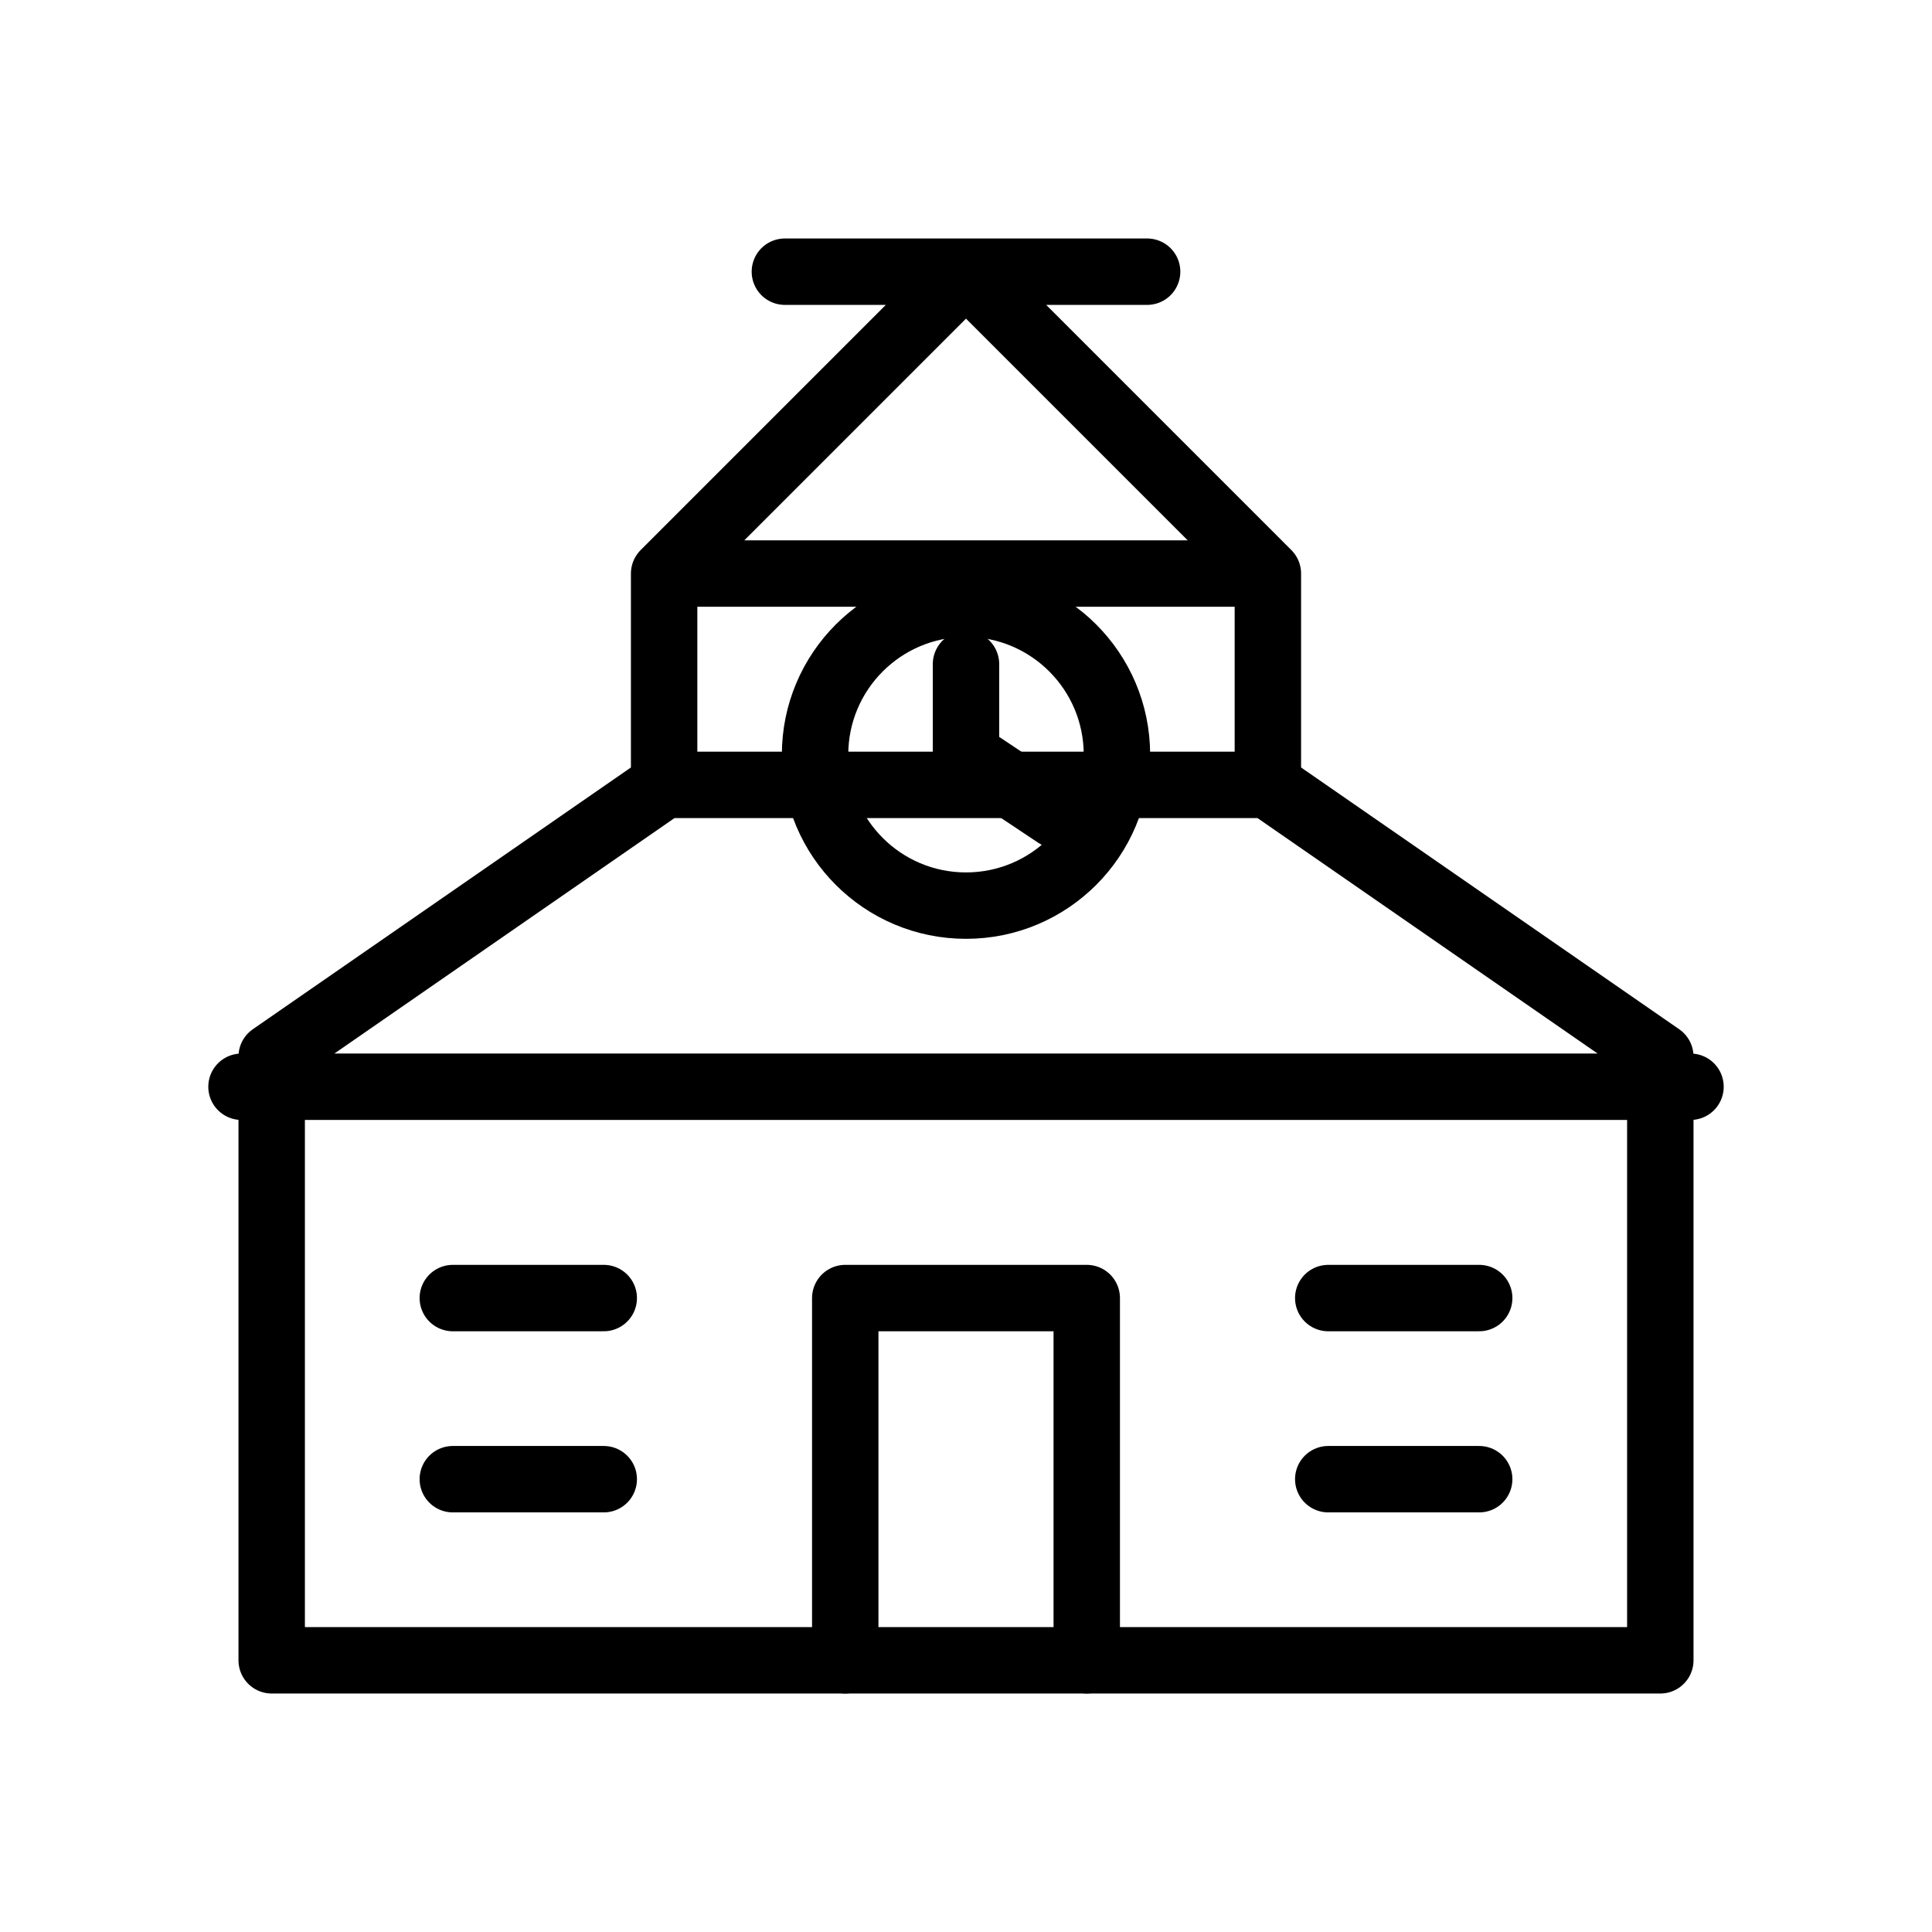
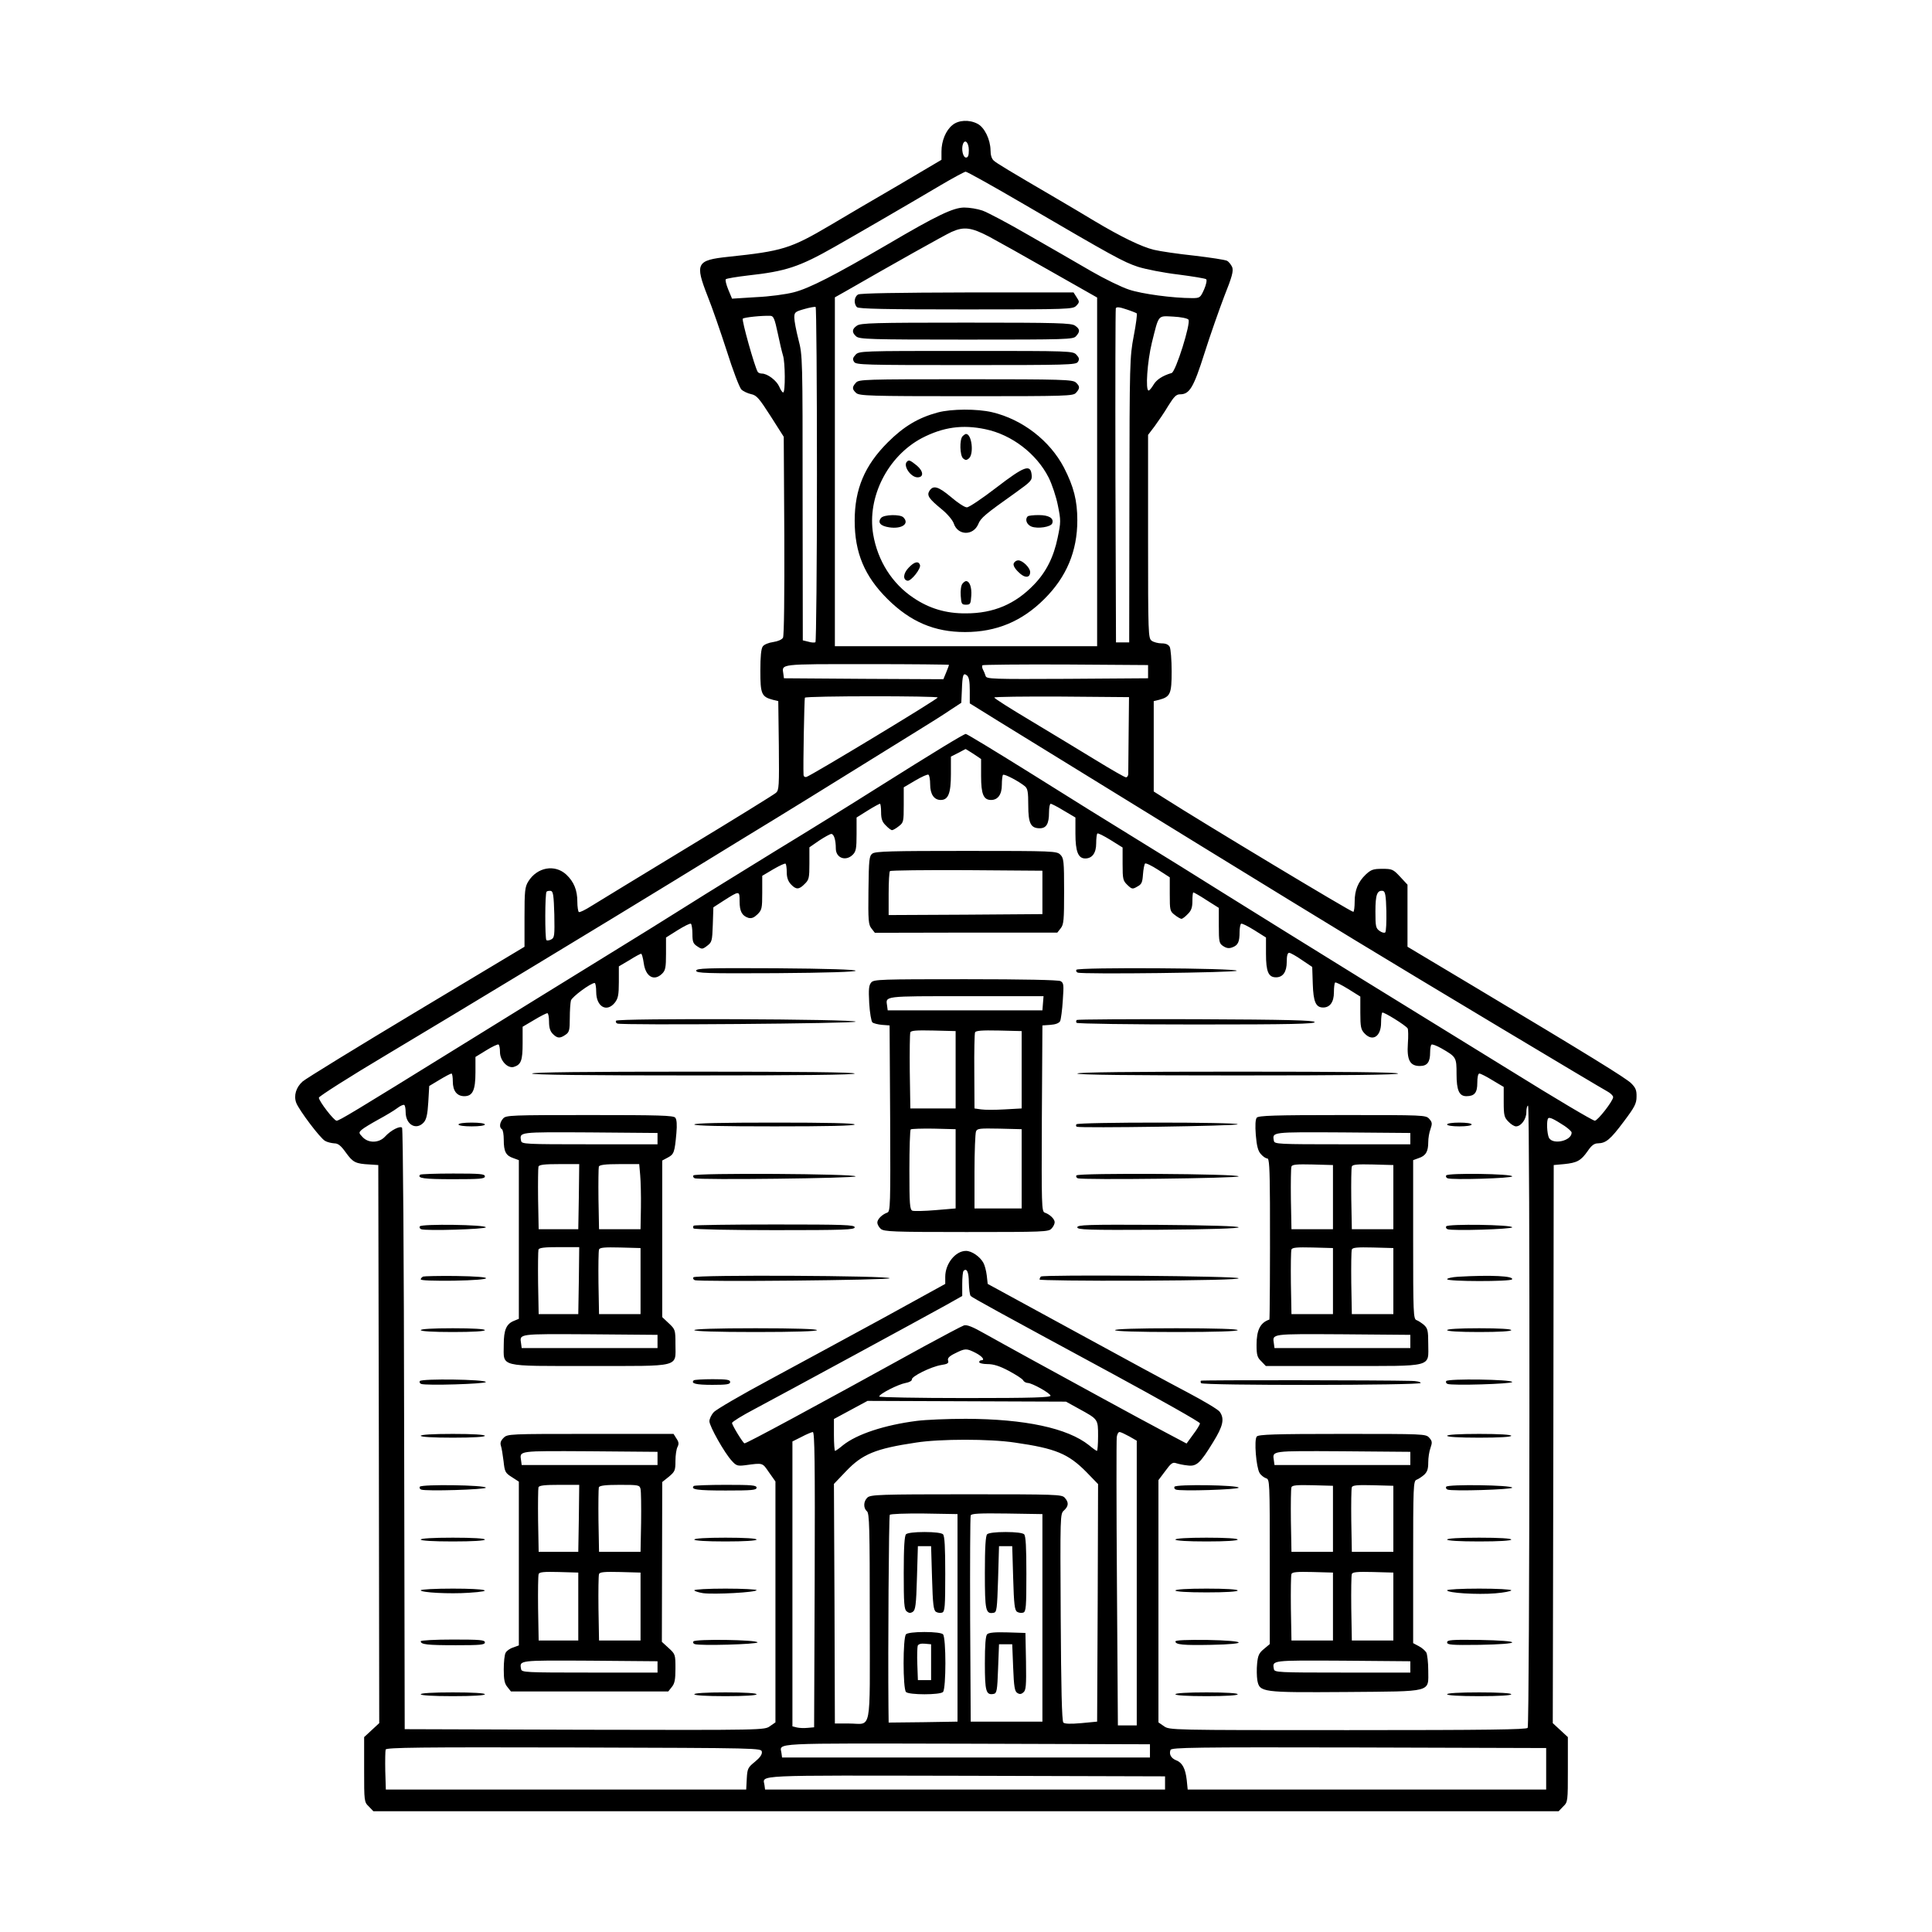
<svg xmlns="http://www.w3.org/2000/svg" width="64" height="64" viewBox="0 0 64 64">
-   <g fill="none" stroke="#000" stroke-width="2.2" stroke-linecap="round" stroke-linejoin="round">
-     <path d="M9 55V35L22 26V19L32 9L42 19V26L55 35V55ZM22 26H42M22 19H42M8 36H56M26 9H38" fill="none" />
-     <circle cx="32" cy="25" r="5" fill="none" />
-     <path d="M32 22V25L35 27M28 55V43H36V55M15 43H20M44 43H49M15 49H20M44 49H49" fill="none" />
+   <g transform="scale(0.0625)">
+     <g transform="translate(0,1024) scale(0.1,-0.1)" fill="#000" stroke="none">
+       <path d="M5048 9577 c-35 -28 -58 -84 -58 -140 l0 -44 -227 -134 c-126 -73 -289 -169 -363 -213 -210 -124 -254 -137 -539 -167 -170 -18 -179 -34 -110 -210 23 -57 68 -187 101 -289 32 -102 67 -193 77 -204 10 -10 34 -21 52 -25 29 -6 42 -21 103 -116 l70 -110 3 -524 c1 -313 -1 -530 -7 -541 -6 -10 -26 -19 -52 -23 -23 -3 -48 -13 -55 -23 -9 -12 -13 -54 -13 -129 0 -123 6 -138 66 -154 l29 -7 3 -236 c2 -214 1 -236 -15 -250 -10 -9 -220 -139 -468 -289 -247 -150 -477 -290 -509 -310 -33 -21 -63 -36 -68 -33 -4 3 -8 28 -8 55 0 61 -18 105 -58 143 -61 57 -155 40 -202 -36 -18 -29 -20 -51 -20 -189 l0 -157 -572 -343 c-315 -189 -587 -356 -604 -371 -35 -31 -48 -75 -34 -113 15 -39 127 -188 153 -202 12 -7 34 -12 49 -13 20 0 35 -12 62 -50 37 -51 50 -58 126 -62 l45 -3 3 -1479 2 -1479 -40 -37 -40 -37 0 -172 c0 -169 0 -172 25 -196 l24 -25 3141 0 3141 0 24 25 c25 24 25 27 25 196 l0 172 -40 37 -40 37 3 1479 2 1479 55 5 c69 7 89 18 125 69 20 30 35 41 54 41 43 1 66 20 137 115 58 77 68 96 68 132 1 35 -5 48 -29 72 -31 29 -215 143 -837 515 l-348 208 0 164 0 165 -39 42 c-37 40 -43 42 -95 42 -47 0 -59 -4 -87 -30 -41 -39 -59 -83 -59 -144 0 -27 -3 -52 -7 -54 -7 -4 -807 478 -998 600 l-60 38 0 239 0 240 29 7 c59 16 66 31 66 151 0 60 -5 118 -10 129 -7 13 -21 19 -43 19 -18 0 -42 6 -53 14 -18 14 -19 31 -19 553 l0 538 35 46 c19 26 52 74 72 108 30 48 42 61 62 61 51 0 72 35 130 218 30 95 78 231 105 302 42 105 49 133 42 154 -6 13 -18 29 -28 34 -10 5 -88 17 -173 27 -85 9 -181 23 -214 31 -66 16 -173 68 -314 152 -53 32 -142 85 -197 117 -262 153 -321 189 -337 203 -12 10 -18 30 -18 56 -1 57 -32 121 -69 140 -44 23 -101 20 -133 -7z m87 -133 c0 -28 -4 -39 -15 -39 -16 0 -26 45 -16 72 11 28 31 7 31 -33z m293 -287 c471 -275 525 -305 603 -331 41 -13 137 -32 214 -41 77 -10 144 -21 148 -25 5 -4 0 -29 -11 -54 -20 -44 -22 -46 -64 -46 -101 0 -266 22 -334 45 -40 13 -130 57 -201 98 -70 41 -218 126 -328 189 -110 64 -222 123 -248 132 -26 9 -69 16 -96 16 -58 0 -146 -42 -406 -195 -283 -165 -415 -233 -497 -254 -41 -11 -131 -23 -201 -26 l-127 -8 -20 48 c-11 27 -17 51 -13 55 4 4 58 13 118 20 200 22 271 45 459 152 115 65 404 233 561 326 66 39 126 71 133 72 8 0 147 -78 310 -173z m-186 -171 c45 -24 193 -107 328 -184 l245 -139 0 -924 0 -924 -695 0 -695 0 0 924 0 925 55 31 c252 145 530 301 564 316 65 29 104 24 198 -25z m-912 -1261 c0 -486 -4 -886 -8 -889 -5 -3 -22 -2 -38 3 l-29 7 -1 755 c0 742 0 755 -22 839 -12 47 -22 99 -22 116 0 29 4 32 53 46 28 8 55 13 60 11 4 -2 7 -402 7 -888z m1695 854 c3 -4 -4 -58 -16 -120 -21 -111 -22 -135 -23 -869 l-1 -755 -35 0 -35 0 -3 880 c-1 484 0 885 2 891 3 8 19 7 54 -5 28 -9 53 -19 57 -22z m-1903 -104 c10 -49 23 -103 28 -119 12 -36 13 -196 1 -196 -5 0 -14 14 -21 31 -14 32 -62 69 -92 69 -9 0 -19 4 -22 9 -16 26 -86 275 -79 282 7 7 101 17 147 15 16 -1 22 -16 38 -91z m2177 71 c14 -17 -67 -276 -89 -283 -48 -14 -80 -35 -96 -62 -10 -17 -22 -31 -26 -31 -18 0 -7 154 17 253 38 152 30 143 113 139 40 -2 75 -9 81 -16z m-1269 -1830 c0 -2 -7 -20 -15 -40 l-15 -36 -423 2 -422 3 -3 23 c-8 54 -27 52 443 52 239 0 435 -2 435 -4z m1055 -36 l0 -35 -428 -3 c-401 -2 -428 -1 -433 15 -3 10 -9 25 -14 34 -5 9 -6 20 -3 23 4 3 203 5 442 4 l436 -3 0 -35z m-945 -100 l0 -68 153 -95 c722 -445 1528 -941 1887 -1159 323 -197 1302 -783 1338 -802 17 -9 32 -23 32 -31 0 -20 -82 -125 -97 -125 -11 0 -216 122 -438 260 -105 65 -306 189 -795 490 -261 161 -587 364 -725 450 -137 86 -349 218 -470 292 -121 74 -372 230 -558 347 -186 116 -342 211 -348 211 -10 0 -152 -86 -484 -295 -115 -73 -349 -218 -520 -322 -170 -105 -380 -234 -465 -288 -85 -54 -301 -188 -480 -298 -179 -110 -512 -316 -740 -457 -554 -343 -632 -390 -646 -390 -14 0 -94 104 -94 122 0 7 163 111 363 230 344 205 1232 743 1512 915 72 44 243 149 380 233 227 138 398 244 880 543 88 54 185 115 215 136 l55 36 3 65 c3 84 7 96 27 80 11 -9 15 -32 15 -80z m-170 -37 c0 -9 -674 -416 -696 -421 -8 -2 -14 2 -15 10 -3 43 4 404 7 410 7 10 704 10 704 1z m1012 -193 c-1 -107 -2 -203 -2 -212 0 -10 -6 -18 -12 -18 -7 0 -78 41 -158 90 -80 49 -234 142 -342 207 -109 65 -198 121 -198 126 0 4 161 6 357 5 l357 -3 -2 -195z m-822 -106 l40 -27 0 -90 c0 -97 13 -127 53 -127 36 0 57 29 57 80 0 26 3 50 6 53 7 7 86 -35 117 -61 14 -12 17 -31 17 -100 0 -96 13 -122 61 -122 35 0 49 24 49 84 0 25 4 46 9 46 4 0 36 -16 70 -37 l61 -36 0 -86 c0 -95 15 -131 52 -131 37 0 58 29 58 80 0 26 3 49 6 52 3 4 34 -12 70 -34 l64 -40 0 -87 c0 -81 2 -89 26 -112 23 -22 27 -23 52 -8 23 12 27 22 30 64 2 28 7 53 11 58 4 4 35 -11 69 -33 l62 -40 0 -89 c0 -85 1 -91 26 -110 15 -12 31 -21 36 -21 5 0 20 11 33 25 19 18 25 35 25 70 0 25 2 45 5 45 3 0 35 -18 70 -41 l65 -41 0 -94 c0 -87 2 -95 24 -109 17 -11 30 -13 48 -6 30 11 38 29 38 81 0 21 4 41 8 44 5 3 36 -13 70 -34 l62 -39 0 -87 c0 -94 13 -124 53 -124 37 0 57 29 57 82 0 32 4 48 13 48 6 0 37 -17 67 -38 l55 -37 3 -90 c3 -95 16 -125 55 -125 36 0 57 29 57 80 0 26 3 49 6 52 3 4 34 -12 70 -34 l64 -40 0 -86 c0 -74 3 -89 22 -109 43 -46 88 -17 88 57 0 26 3 49 6 53 6 6 124 -67 135 -84 3 -6 4 -42 1 -80 -6 -87 11 -119 63 -119 40 0 55 20 55 73 0 18 3 37 7 40 3 4 27 -5 52 -19 80 -46 81 -48 81 -137 0 -86 14 -117 52 -117 43 0 58 18 58 70 0 30 4 50 11 50 6 0 38 -16 70 -36 l59 -35 0 -80 c0 -71 3 -82 25 -104 13 -14 31 -25 40 -25 27 0 55 38 55 75 0 19 4 35 9 35 11 0 9 -3280 -2 -3298 -6 -9 -208 -12 -954 -12 -939 0 -945 0 -974 21 l-29 20 0 642 0 642 36 48 c30 41 39 48 57 42 12 -4 39 -10 60 -12 49 -7 68 11 136 122 54 87 62 125 36 162 -8 12 -84 57 -167 101 -84 44 -358 192 -608 329 l-455 248 -5 45 c-3 25 -11 55 -18 67 -18 33 -62 63 -92 63 -56 0 -110 -68 -110 -137 l0 -38 -327 -180 c-181 -98 -452 -246 -603 -327 -151 -81 -285 -159 -297 -173 -13 -14 -23 -36 -23 -48 0 -26 81 -170 119 -210 23 -26 31 -28 71 -23 96 13 90 14 126 -38 l34 -48 0 -638 0 -639 -29 -20 c-29 -21 -32 -21 -983 -19 l-953 3 -3 1590 c-1 900 -6 1593 -11 1598 -11 11 -59 -13 -90 -47 -32 -35 -88 -36 -119 -3 -21 22 -21 24 -5 39 10 9 50 33 88 54 39 21 84 48 101 61 17 13 34 20 37 16 4 -3 7 -20 7 -37 0 -67 56 -99 96 -55 14 16 20 41 24 107 l5 86 55 33 c30 18 58 33 63 33 4 0 7 -19 7 -42 0 -50 22 -78 61 -78 44 0 59 31 59 126 l0 82 57 35 c32 20 61 33 65 31 5 -3 8 -21 8 -40 0 -45 40 -88 73 -79 39 12 47 34 47 126 l0 87 61 36 c33 20 65 36 70 36 5 0 9 -20 9 -45 0 -32 6 -51 20 -65 24 -24 38 -25 68 -4 19 13 22 24 22 87 0 40 3 82 6 94 6 20 105 93 126 93 4 0 8 -21 8 -47 0 -79 56 -111 99 -57 17 22 21 41 21 109 l0 83 56 33 c30 19 58 34 62 34 4 0 10 -22 14 -50 10 -72 55 -98 98 -55 17 17 20 33 20 105 l0 86 62 39 c34 21 65 37 70 34 4 -3 8 -27 8 -54 0 -42 4 -52 26 -66 24 -16 27 -16 52 3 25 19 27 25 30 112 l3 92 54 35 c85 54 85 54 85 -3 0 -54 13 -77 47 -88 17 -4 29 1 48 19 23 23 25 32 25 114 l0 90 59 35 c33 19 62 33 65 29 3 -3 6 -23 6 -46 0 -27 7 -47 22 -63 27 -29 43 -29 73 2 23 22 25 32 25 109 l0 85 52 36 c29 19 58 35 64 35 14 0 24 -32 24 -77 0 -51 53 -70 90 -33 17 17 20 33 20 109 l0 88 59 37 c32 20 62 36 65 36 3 0 6 -20 6 -45 0 -35 6 -52 25 -70 13 -14 28 -25 33 -25 5 0 21 9 36 21 25 19 26 25 26 113 l0 93 61 36 c34 20 65 34 70 31 5 -3 9 -26 9 -51 0 -53 21 -83 56 -83 40 0 54 35 54 137 l0 93 38 19 c20 11 38 20 40 21 1 0 20 -12 42 -26z m-2222 -851 c2 -111 1 -123 -16 -132 -11 -6 -22 -7 -26 -4 -8 9 -8 248 1 257 4 4 14 5 23 4 12 -3 15 -25 18 -125z m4410 18 c1 -57 -1 -108 -6 -113 -4 -4 -18 -1 -30 8 -20 14 -22 24 -22 103 0 89 9 114 40 109 12 -3 16 -24 18 -107z m945 -1139 c20 -14 37 -29 37 -35 0 -44 -99 -66 -120 -28 -11 22 -14 94 -4 104 7 7 30 -4 87 -41z m-3158 -830 c1 -34 5 -66 10 -71 12 -11 134 -78 753 -413 254 -138 462 -255 462 -262 0 -6 -16 -33 -36 -59 l-35 -48 -117 62 c-64 34 -209 112 -322 174 -113 62 -281 154 -375 205 -93 51 -209 115 -257 142 -63 36 -94 48 -109 43 -12 -4 -108 -55 -213 -112 -593 -327 -938 -513 -950 -513 -7 0 -66 96 -66 108 0 6 53 39 118 73 169 90 911 493 1015 551 l87 49 0 63 c0 34 3 66 7 70 17 17 28 -6 28 -62z m35 -372 c37 -19 53 -40 30 -40 -5 0 -10 -4 -10 -10 0 -5 20 -10 44 -10 32 0 64 -10 113 -36 37 -20 72 -42 76 -50 4 -8 16 -14 25 -14 23 -1 115 -52 120 -67 3 -10 -92 -13 -452 -13 -251 0 -456 4 -456 8 0 14 101 65 140 72 19 3 34 12 33 18 -4 16 101 68 155 77 34 5 42 10 37 24 -4 12 6 23 37 38 54 27 60 27 108 3z m547 -296 c104 -57 103 -55 103 -146 0 -43 -3 -78 -6 -78 -3 0 -22 13 -42 30 -114 91 -340 139 -653 140 -97 0 -214 -5 -260 -11 -171 -22 -317 -70 -391 -129 -20 -17 -39 -30 -42 -30 -3 0 -6 38 -6 84 l0 85 89 48 89 48 526 -2 526 -2 67 -37z m-1399 -906 l-3 -783 -34 -3 c-19 -2 -44 -1 -57 2 l-24 6 0 755 0 755 48 24 c26 14 53 25 60 26 10 0 12 -160 10 -782z m1667 759 l40 -23 0 -754 0 -755 -50 0 -50 0 -5 750 c-3 413 -3 762 -1 778 2 15 8 27 15 27 6 0 29 -11 51 -23z m-606 -33 c216 -31 283 -59 379 -156 l62 -64 -2 -629 -3 -630 -84 -8 c-57 -5 -88 -4 -95 3 -8 8 -12 189 -14 558 -3 543 -3 548 17 566 25 23 27 43 4 68 -15 17 -45 18 -521 18 -456 0 -507 -2 -524 -17 -22 -20 -23 -56 -3 -73 13 -11 15 -86 15 -562 0 -629 13 -563 -110 -563 l-75 0 -2 635 -3 635 65 68 c86 90 155 119 370 151 126 20 393 20 524 0z m-304 -929 l0 -550 -182 -3 -183 -2 -1 82 c-3 305 2 1011 7 1019 3 5 81 8 182 7 l177 -3 0 -550z m450 0 l0 -550 -190 0 -190 0 -3 540 c-1 297 0 546 3 553 3 10 48 12 192 10 l188 -3 0 -550z m570 -705 l0 -35 -975 0 -975 0 -3 23 c-8 56 -73 52 980 50 l973 -3 0 -35z m-2057 -5 c2 -14 -10 -31 -37 -53 -37 -30 -40 -36 -43 -90 l-3 -57 -955 0 -955 0 -3 99 c-1 55 0 106 2 113 5 11 181 13 998 11 992 -3 993 -3 996 -23z m4157 -90 l0 -110 -950 0 -950 0 -5 50 c-7 62 -24 93 -56 105 -27 11 -39 32 -30 55 5 13 122 15 998 13 l993 -3 0 -110z m-2020 -75 l0 -35 -1060 0 -1060 0 -3 23 c-8 56 -80 52 1065 50 l1058 -3 0 -35z M4548 8679 c-21 -12 -24 -49 -6 -67 9 -9 151 -12 578 -12 552 0 567 1 585 20 17 18 17 21 1 45 l-16 25 -563 0 c-363 -1 -568 -4 -579 -11z M4542 8514 c-27 -18 -28 -36 -4 -57 17 -15 72 -17 584 -17 535 0 566 1 581 18 23 25 21 38 -5 56 -20 14 -91 16 -578 16 -487 0 -558 -2 -578 -16z M4534 8359 c-14 -15 -16 -24 -7 -37 9 -16 56 -17 593 -17 537 0 584 1 593 17 9 13 7 22 -7 37 -19 21 -26 21 -586 21 -560 0 -567 0 -586 -21z M4537 8212 c-22 -24 -21 -35 1 -55 17 -15 72 -17 584 -17 535 0 566 1 581 18 22 24 21 35 -1 55 -17 15 -72 17 -584 17 -535 0 -566 -1 -581 -18z M4971 8054 c-104 -28 -181 -74 -266 -159 -122 -122 -175 -247 -175 -415 0 -169 52 -294 174 -415 122 -121 249 -175 411 -175 166 0 302 57 420 175 118 117 175 254 175 417 0 105 -19 179 -71 280 -75 143 -220 255 -380 293 -80 19 -217 18 -288 -1z m252 -89 c140 -29 271 -130 335 -256 18 -36 40 -102 49 -148 16 -79 16 -89 -1 -170 -21 -103 -61 -183 -126 -250 -99 -103 -214 -152 -360 -152 -106 -1 -195 26 -278 82 -113 75 -190 196 -214 337 -33 197 77 414 258 510 112 58 215 73 337 47z M5102 7928 c-17 -17 -15 -103 3 -118 12 -10 18 -10 30 0 28 23 16 130 -15 130 -3 0 -11 -5 -18 -12z M4807 7793 c-22 -21 20 -83 56 -83 34 0 32 32 -3 62 -36 29 -43 32 -53 21z M5280 7655 c-74 -57 -144 -104 -155 -104 -11 -1 -49 24 -85 55 -67 56 -94 64 -114 32 -15 -24 -2 -42 65 -97 31 -25 58 -58 64 -75 21 -65 103 -67 130 -4 13 33 36 52 198 167 82 59 88 65 85 94 -6 59 -38 47 -188 -68z M4670 7495 c-20 -24 -4 -43 43 -50 67 -10 109 19 75 53 -17 17 -103 15 -118 -3z M5447 7503 c-16 -16 -5 -44 20 -54 34 -13 103 -2 110 17 10 27 -17 44 -72 44 -28 0 -55 -3 -58 -7z M5373 7254 c-4 -10 5 -27 25 -46 32 -33 62 -33 62 0 0 23 -40 62 -63 62 -10 0 -20 -7 -24 -16z M4816 7231 c-29 -30 -32 -64 -6 -69 19 -3 73 65 66 84 -8 22 -30 17 -60 -15z M5101 7146 c-7 -8 -11 -36 -9 -63 3 -44 5 -48 28 -48 23 0 25 4 28 48 3 45 -9 77 -28 77 -4 0 -13 -6 -19 -14z M4624 5716 c-17 -13 -19 -29 -21 -194 -2 -162 0 -183 16 -203 l18 -23 483 1 484 0 18 23 c16 20 18 43 18 196 0 161 -2 176 -20 194 -19 19 -33 20 -498 20 -397 0 -481 -2 -498 -14z m901 -206 l0 -115 -407 -3 -408 -2 0 113 c0 63 3 117 7 120 4 4 187 6 407 5 l401 -3 0 -115z M3690 5095 c0 -13 50 -15 423 -13 273 2 422 7 422 13 0 6 -149 11 -422 13 -373 2 -423 0 -423 -13z M5705 5100 c-3 -6 0 -12 7 -15 26 -10 843 0 843 10 0 14 -841 19 -850 5z M4618 5033 c-13 -15 -15 -35 -11 -110 3 -51 11 -97 17 -102 6 -5 29 -11 51 -13 l40 -3 3 -493 c2 -462 1 -493 -15 -499 -28 -10 -53 -35 -53 -53 0 -9 8 -24 18 -33 17 -15 63 -17 454 -17 409 0 436 1 451 18 10 10 17 25 17 34 0 17 -26 42 -53 51 -16 6 -17 37 -15 499 l3 493 42 3 c28 2 46 9 52 20 4 9 11 58 14 109 6 85 5 93 -12 103 -13 6 -191 10 -504 10 -448 0 -485 -1 -499 -17z m910 -110 l-3 -38 -410 0 -410 0 -3 23 c-8 54 -25 52 418 52 l411 0 -3 -37z m-463 -353 l0 -205 -120 0 -120 0 -3 195 c-1 107 0 200 3 208 3 10 32 12 122 10 l118 -3 0 -205z m350 0 l0 -205 -90 -5 c-49 -3 -106 -3 -125 0 l-35 5 -1 195 c-1 107 1 201 4 208 3 9 34 12 126 10 l121 -3 0 -205z m-350 -525 l0 -210 -107 -9 c-58 -5 -113 -6 -122 -3 -14 6 -16 34 -16 215 0 115 3 212 7 216 4 3 59 5 122 4 l116 -3 0 -210z m350 0 l0 -210 -125 0 -125 0 0 195 c0 107 4 203 8 213 6 16 19 17 124 15 l118 -3 0 -210z M3265 4830 c-3 -6 0 -12 7 -15 26 -10 1263 0 1263 10 0 14 -1261 19 -1270 5z M5707 4834 c-4 -4 -4 -11 -1 -15 3 -5 289 -9 635 -9 500 0 630 3 627 13 -4 9 -140 13 -630 15 -343 1 -627 -1 -631 -4z M2820 4550 c0 -7 292 -10 855 -10 563 0 855 3 855 10 0 7 -292 10 -855 10 -563 0 -855 -3 -855 -10z M5710 4550 c0 -7 290 -10 850 -10 560 0 850 3 850 10 0 7 -290 10 -850 10 -560 0 -850 -3 -850 -10z M2667 4312 c-19 -21 -22 -48 -7 -57 6 -3 10 -29 10 -56 0 -62 11 -84 50 -97 l30 -11 0 -421 0 -420 -24 -10 c-42 -16 -56 -48 -56 -127 0 -121 -34 -113 455 -113 490 0 455 -9 455 116 0 75 -1 78 -35 110 l-35 33 0 415 0 415 30 16 c32 17 36 27 45 129 4 45 2 73 -6 82 -9 12 -87 14 -454 14 -415 0 -443 -1 -458 -18z m818 -107 l0 -30 -360 0 c-339 0 -360 1 -363 18 -9 48 -16 47 365 45 l358 -3 0 -30z m-417 -307 l-3 -173 -105 0 -105 0 -3 160 c-1 87 0 165 2 172 4 10 34 13 111 13 l105 0 -2 -172z m325 115 c3 -32 5 -110 4 -173 l-2 -115 -110 0 -110 0 -3 160 c-1 87 0 165 2 172 4 9 34 13 110 13 l104 0 5 -57z m-325 -560 l-3 -178 -105 0 -105 0 -3 165 c-1 90 0 170 2 177 4 10 34 13 111 13 l105 0 -2 -177z m327 -3 l0 -175 -110 0 -110 0 -3 165 c-1 90 0 170 3 177 3 11 30 13 112 11 l108 -3 0 -175z m90 -320 l0 -35 -360 0 -360 0 -3 23 c-8 54 -21 52 365 50 l358 -3 0 -35z M6661 4316 c-7 -9 -9 -40 -5 -92 5 -59 12 -85 27 -101 11 -13 26 -23 34 -23 10 0 13 -47 14 -237 1 -341 -1 -616 -3 -617 -48 -16 -68 -55 -68 -134 0 -54 4 -67 25 -87 l24 -25 411 0 c485 0 450 -9 450 118 0 69 -3 81 -22 99 -13 11 -31 23 -40 26 -17 6 -18 35 -18 427 l0 421 30 11 c37 12 50 35 50 84 0 21 5 52 12 70 10 29 9 36 -7 54 -18 20 -28 20 -460 20 -360 0 -445 -3 -454 -14z m814 -111 l0 -30 -360 0 c-339 0 -360 1 -363 18 -9 48 -16 47 365 45 l358 -3 0 -30z m-410 -310 l0 -170 -110 0 -110 0 -3 160 c-1 87 0 165 3 172 3 11 30 13 112 11 l108 -3 0 -170z m320 0 l0 -170 -110 0 -110 0 -3 160 c-1 87 0 165 3 172 3 11 30 13 112 11 l108 -3 0 -170z m-320 -445 l0 -175 -110 0 -110 0 -3 165 c-1 90 0 170 3 177 3 11 30 13 112 11 l108 -3 0 -175z m320 0 l0 -175 -110 0 -110 0 -3 165 c-1 90 0 170 3 177 3 11 30 13 112 11 l108 -3 0 -175z m90 -320 l0 -35 -360 0 -360 0 -3 23 c-8 54 -21 52 365 50 l358 -3 0 -35z M2430 4280 c0 -6 30 -10 70 -10 40 0 70 4 70 10 0 6 -30 10 -70 10 -40 0 -70 -4 -70 -10z M3680 4280 c0 -7 148 -10 425 -10 277 0 425 3 425 10 0 7 -148 10 -425 10 -277 0 -425 -3 -425 -10z M5705 4281 c-3 -5 -2 -11 2 -13 20 -8 853 4 853 13 0 12 -847 12 -855 0z M7670 4280 c0 -6 28 -10 65 -10 37 0 65 4 65 10 0 6 -28 10 -65 10 -37 0 -65 -4 -65 -10z M2227 4014 c-18 -19 20 -24 174 -24 144 0 169 2 169 15 0 13 -25 15 -168 15 -93 0 -172 -3 -175 -6z M3675 4010 c-3 -6 0 -12 7 -15 26 -10 853 0 853 10 0 14 -851 19 -860 5z M5705 4010 c-3 -6 0 -12 7 -15 26 -10 853 0 853 10 0 14 -851 19 -860 5z M7665 4010 c-3 -6 0 -12 7 -15 25 -10 343 0 343 10 0 14 -341 19 -350 5z M2225 3740 c-3 -6 0 -12 7 -15 25 -10 343 0 343 10 0 14 -341 19 -350 5z M3677 3744 c-4 -4 -4 -11 -1 -15 3 -5 196 -9 430 -9 370 0 424 2 424 15 0 13 -54 15 -423 15 -233 0 -427 -3 -430 -6z M5710 3735 c0 -13 50 -15 428 -13 276 2 427 7 427 13 0 6 -151 11 -427 13 -378 2 -428 0 -428 -13z M7665 3740 c-3 -6 0 -12 7 -15 25 -10 343 0 343 10 0 14 -341 19 -350 5z M2243 3474 c-7 -3 -13 -10 -13 -15 0 -6 70 -8 173 -7 224 4 234 22 12 25 -88 1 -166 -1 -172 -3z M3675 3470 c-3 -6 0 -12 7 -15 26 -10 1033 0 1033 10 0 14 -1031 19 -1040 5z M5517 3474 c-4 -4 -7 -11 -7 -16 0 -4 237 -7 528 -6 343 2 527 6 527 13 0 12 -1036 20 -1048 9z M7728 3473 c-32 -2 -58 -8 -58 -13 0 -13 337 -13 344 -1 12 18 -112 24 -286 14z M2230 3190 c0 -6 63 -10 170 -10 107 0 170 4 170 10 0 6 -63 10 -170 10 -107 0 -170 -4 -170 -10z M3680 3190 c0 -6 115 -10 325 -10 210 0 325 4 325 10 0 6 -115 10 -325 10 -210 0 -325 -4 -325 -10z M5910 3190 c0 -6 115 -10 325 -10 210 0 325 4 325 10 0 6 -115 10 -325 10 -210 0 -325 -4 -325 -10z M7670 3190 c0 -6 63 -10 170 -10 107 0 170 4 170 10 0 6 -63 10 -170 10 -107 0 -170 -4 -170 -10z M2225 2920 c-3 -6 0 -12 7 -15 25 -10 343 0 343 10 0 14 -341 19 -350 5z M3677 2924 c-17 -17 12 -24 99 -24 77 0 94 3 94 15 0 12 -17 15 -93 15 -52 0 -97 -3 -100 -6z M6365 2922 c-2 -3 -2 -9 1 -13 8 -13 1164 -12 1164 1 0 6 -24 11 -52 11 -149 4 -1109 5 -1113 1z M7665 2920 c-3 -6 0 -12 7 -15 25 -10 343 0 343 10 0 14 -341 19 -350 5z M2230 2630 c0 -6 63 -10 170 -10 107 0 170 4 170 10 0 6 -63 10 -170 10 -107 0 -170 -4 -170 -10z M2669 2619 c-15 -15 -19 -27 -14 -42 4 -12 10 -49 14 -82 6 -56 9 -62 44 -84 l37 -24 0 -434 0 -434 -30 -11 c-17 -5 -35 -18 -40 -28 -6 -10 -10 -50 -10 -88 0 -54 4 -75 19 -93 l19 -24 417 0 417 0 19 24 c15 18 19 39 19 98 0 74 -1 76 -36 108 l-36 33 1 424 1 423 35 28 c32 27 35 33 35 84 0 30 5 63 11 74 8 16 7 26 -6 45 l-15 24 -440 0 c-433 0 -440 0 -461 -21z m816 -109 l0 -35 -360 0 -360 0 -3 23 c-8 54 -21 52 365 50 l358 -3 0 -35z m-417 -317 l-3 -178 -105 0 -105 0 -3 165 c-1 90 0 170 2 177 4 10 34 13 111 13 l105 0 -2 -177z m327 155 c3 -13 4 -93 3 -178 l-3 -155 -110 0 -110 0 -3 165 c-1 90 0 170 2 177 4 9 34 13 110 13 101 0 106 -1 111 -22z m-330 -623 l0 -180 -105 0 -105 0 -3 170 c-1 93 0 175 3 182 3 11 29 13 107 11 l103 -3 0 -180z m330 0 l0 -180 -110 0 -110 0 -3 170 c-1 93 0 175 3 182 3 11 30 13 112 11 l108 -3 0 -180z m90 -320 l0 -30 -360 0 c-339 0 -360 1 -363 18 -9 48 -16 47 365 45 l358 -3 0 -30z M6661 2626 c-15 -17 -3 -163 15 -193 7 -12 23 -24 34 -28 20 -6 20 -13 20 -442 l0 -437 -31 -26 c-26 -21 -32 -35 -36 -77 -3 -29 -2 -68 1 -88 12 -65 22 -66 470 -63 466 4 436 -4 436 115 0 41 -5 83 -10 94 -6 10 -24 26 -40 34 l-30 16 0 430 c0 400 1 430 18 436 9 3 27 15 40 26 17 16 22 31 22 66 0 24 5 59 12 77 10 29 9 36 -7 54 -18 20 -28 20 -460 20 -360 0 -445 -3 -454 -14z m814 -116 l0 -35 -360 0 -360 0 -3 23 c-8 54 -21 52 365 50 l358 -3 0 -35z m-410 -320 l0 -175 -110 0 -110 0 -3 165 c-1 90 0 170 3 177 3 11 30 13 112 11 l108 -3 0 -175z m320 0 l0 -175 -110 0 -110 0 -3 165 c-1 90 0 170 3 177 3 11 30 13 112 11 l108 -3 0 -175z m-320 -465 l0 -180 -110 0 -110 0 -3 170 c-1 93 0 175 3 182 3 11 30 13 112 11 l108 -3 0 -180z m320 0 l0 -180 -110 0 -110 0 -3 170 c-1 93 0 175 3 182 3 11 30 13 112 11 l108 -3 0 -180z m90 -320 l0 -30 -360 0 c-339 0 -360 1 -363 18 -9 48 -16 47 365 45 l358 -3 0 -30z M7670 2630 c0 -6 63 -10 170 -10 107 0 170 4 170 10 0 6 -63 10 -170 10 -107 0 -170 -4 -170 -10z M2225 2360 c-3 -6 0 -12 7 -15 25 -10 343 0 343 10 0 14 -341 19 -350 5z M3677 2364 c-18 -19 19 -24 169 -24 139 0 164 2 164 15 0 13 -25 15 -163 15 -90 0 -167 -3 -170 -6z M6225 2360 c-3 -6 0 -12 7 -15 25 -10 333 0 333 10 0 14 -331 19 -340 5z M7665 2360 c-3 -6 0 -12 7 -15 25 -10 343 0 343 10 0 14 -341 19 -350 5z M2230 2080 c0 -6 63 -10 170 -10 107 0 170 4 170 10 0 6 -63 10 -170 10 -107 0 -170 -4 -170 -10z M3680 2080 c0 -6 62 -10 165 -10 103 0 165 4 165 10 0 6 -62 10 -165 10 -103 0 -165 -4 -165 -10z M6230 2080 c0 -6 62 -10 165 -10 103 0 165 4 165 10 0 6 -62 10 -165 10 -103 0 -165 -4 -165 -10z M7670 2080 c0 -6 63 -10 170 -10 107 0 170 4 170 10 0 6 -63 10 -170 10 -107 0 -170 -4 -170 -10z M2230 1811 c0 -12 153 -20 255 -13 145 9 94 22 -85 22 -93 0 -170 -4 -170 -9z M3680 1811 c0 -4 21 -11 46 -15 58 -8 284 4 284 16 0 4 -74 8 -165 8 -91 0 -165 -4 -165 -9z M6230 1810 c0 -6 62 -10 165 -10 103 0 165 4 165 10 0 6 -62 10 -165 10 -103 0 -165 -4 -165 -10z M7670 1811 c0 -14 161 -24 255 -16 47 4 85 11 85 16 0 5 -76 9 -170 9 -93 0 -170 -4 -170 -9z M2230 1541 c0 -17 33 -21 186 -21 130 0 154 2 154 15 0 13 -26 15 -170 15 -93 0 -170 -4 -170 -9z M3675 1540 c-3 -6 0 -12 7 -14 27 -10 333 -1 333 9 0 14 -331 19 -340 5z M6230 1540 c0 -17 41 -21 190 -18 205 4 189 22 -22 26 -108 1 -168 -1 -168 -8z M7670 1535 c0 -13 22 -15 173 -13 106 2 172 7 172 13 0 6 -66 11 -172 13 -151 2 -173 0 -173 -13z M2230 1260 c0 -6 63 -10 170 -10 107 0 170 4 170 10 0 6 -63 10 -170 10 -107 0 -170 -4 -170 -10z M3680 1260 c0 -6 62 -10 165 -10 103 0 165 4 165 10 0 6 -62 10 -165 10 -103 0 -165 -4 -165 -10z M6230 1260 c0 -6 62 -10 165 -10 103 0 165 4 165 10 0 6 -62 10 -165 10 -103 0 -165 -4 -165 -10z M7670 1260 c0 -6 63 -10 170 -10 107 0 170 4 170 10 0 6 -63 10 -170 10 -107 0 -170 -4 -170 -10z M4802 2108 c-8 -8 -12 -68 -12 -204 0 -163 2 -194 16 -205 11 -9 20 -10 32 -2 14 9 18 36 22 179 l5 169 35 0 35 0 5 -169 c4 -141 8 -171 21 -179 9 -6 24 -7 33 -4 14 6 16 30 16 205 0 141 -3 201 -12 210 -7 7 -44 12 -98 12 -54 0 -91 -5 -98 -12z M4802 1578 c-17 -17 -17 -289 0 -306 16 -16 180 -16 196 0 17 17 17 289 0 306 -7 7 -44 12 -98 12 -54 0 -91 -5 -98 -12z m133 -148 l0 -95 -35 0 -35 0 -3 84 c-2 46 0 91 2 98 4 9 17 13 38 11 l33 -3 0 -95z M5232 2108 c-8 -8 -12 -68 -12 -204 0 -202 4 -220 47 -212 16 3 18 20 23 178 l5 175 35 0 35 0 5 -169 c4 -141 8 -171 21 -179 9 -6 24 -7 33 -4 14 6 16 30 16 205 0 141 -3 201 -12 210 -7 7 -44 12 -98 12 -54 0 -91 -5 -98 -12z M5232 1578 c-8 -8 -12 -55 -12 -154 0 -149 6 -170 47 -162 16 3 19 18 23 133 l5 130 35 0 35 0 5 -124 c4 -101 8 -126 22 -134 12 -8 21 -7 32 3 14 11 16 35 14 164 l-3 151 -95 3 c-66 2 -99 -1 -108 -10z" />
+     </g>
  </g>
</svg>
